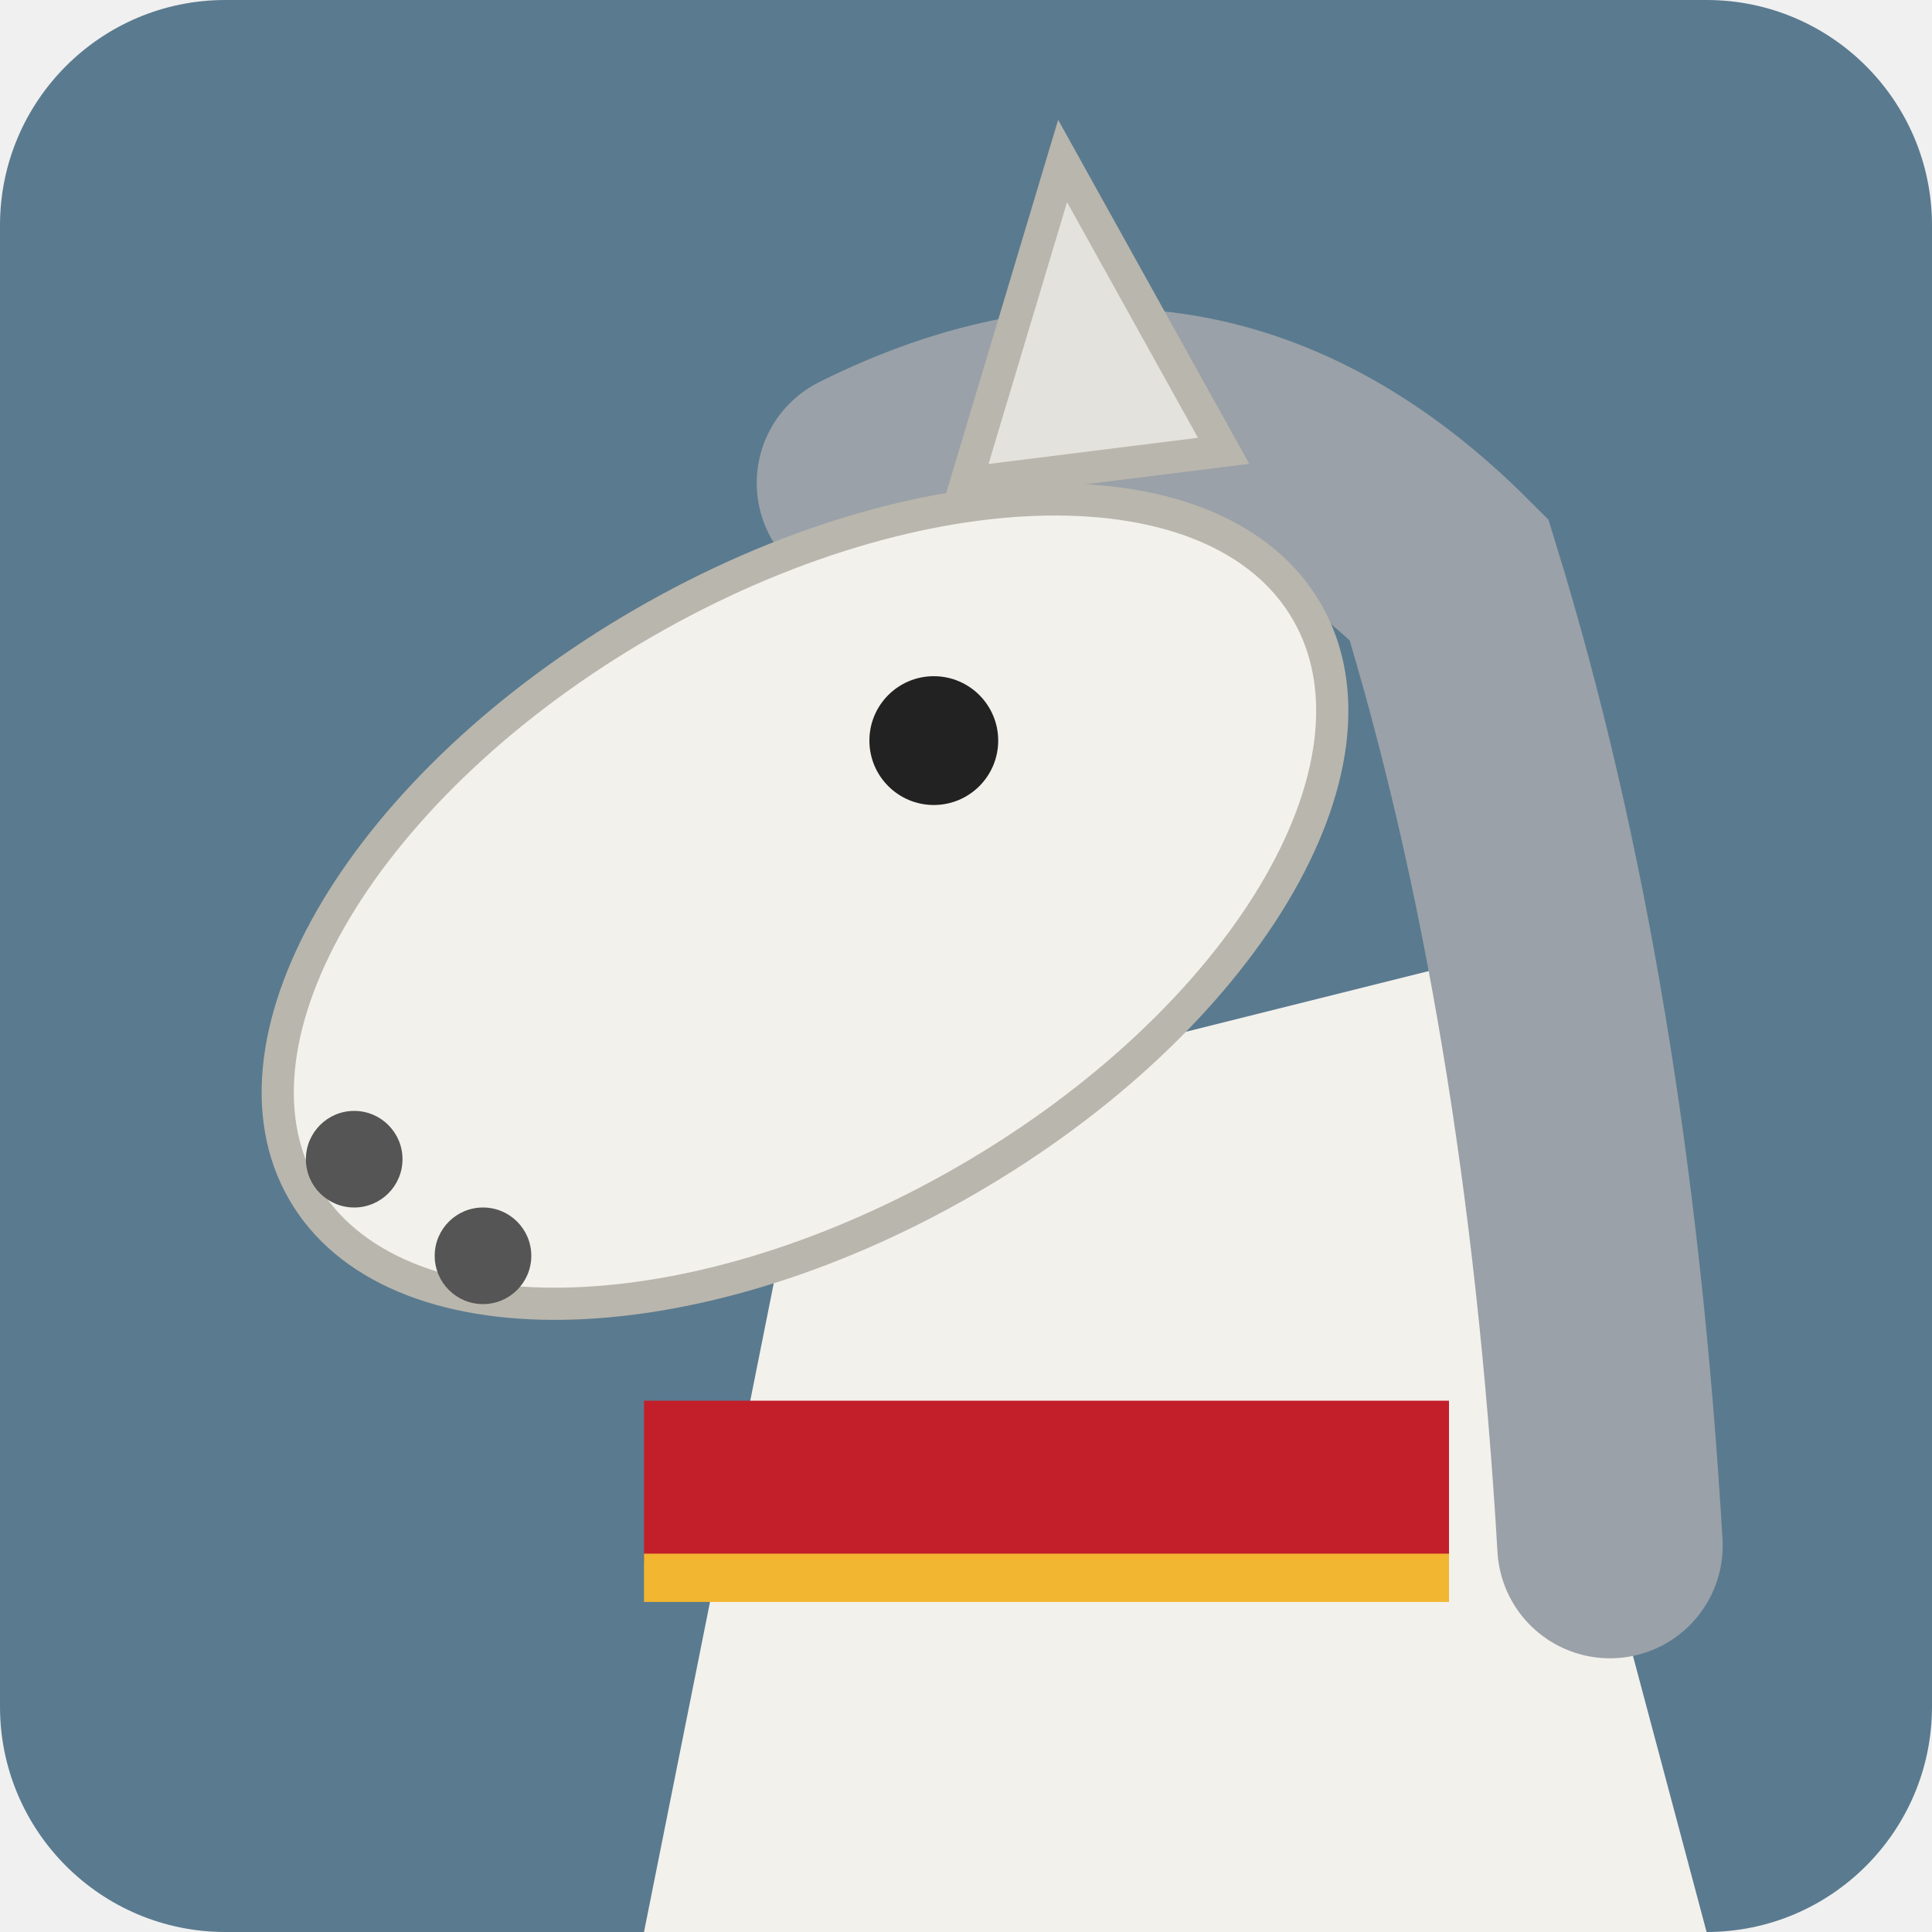
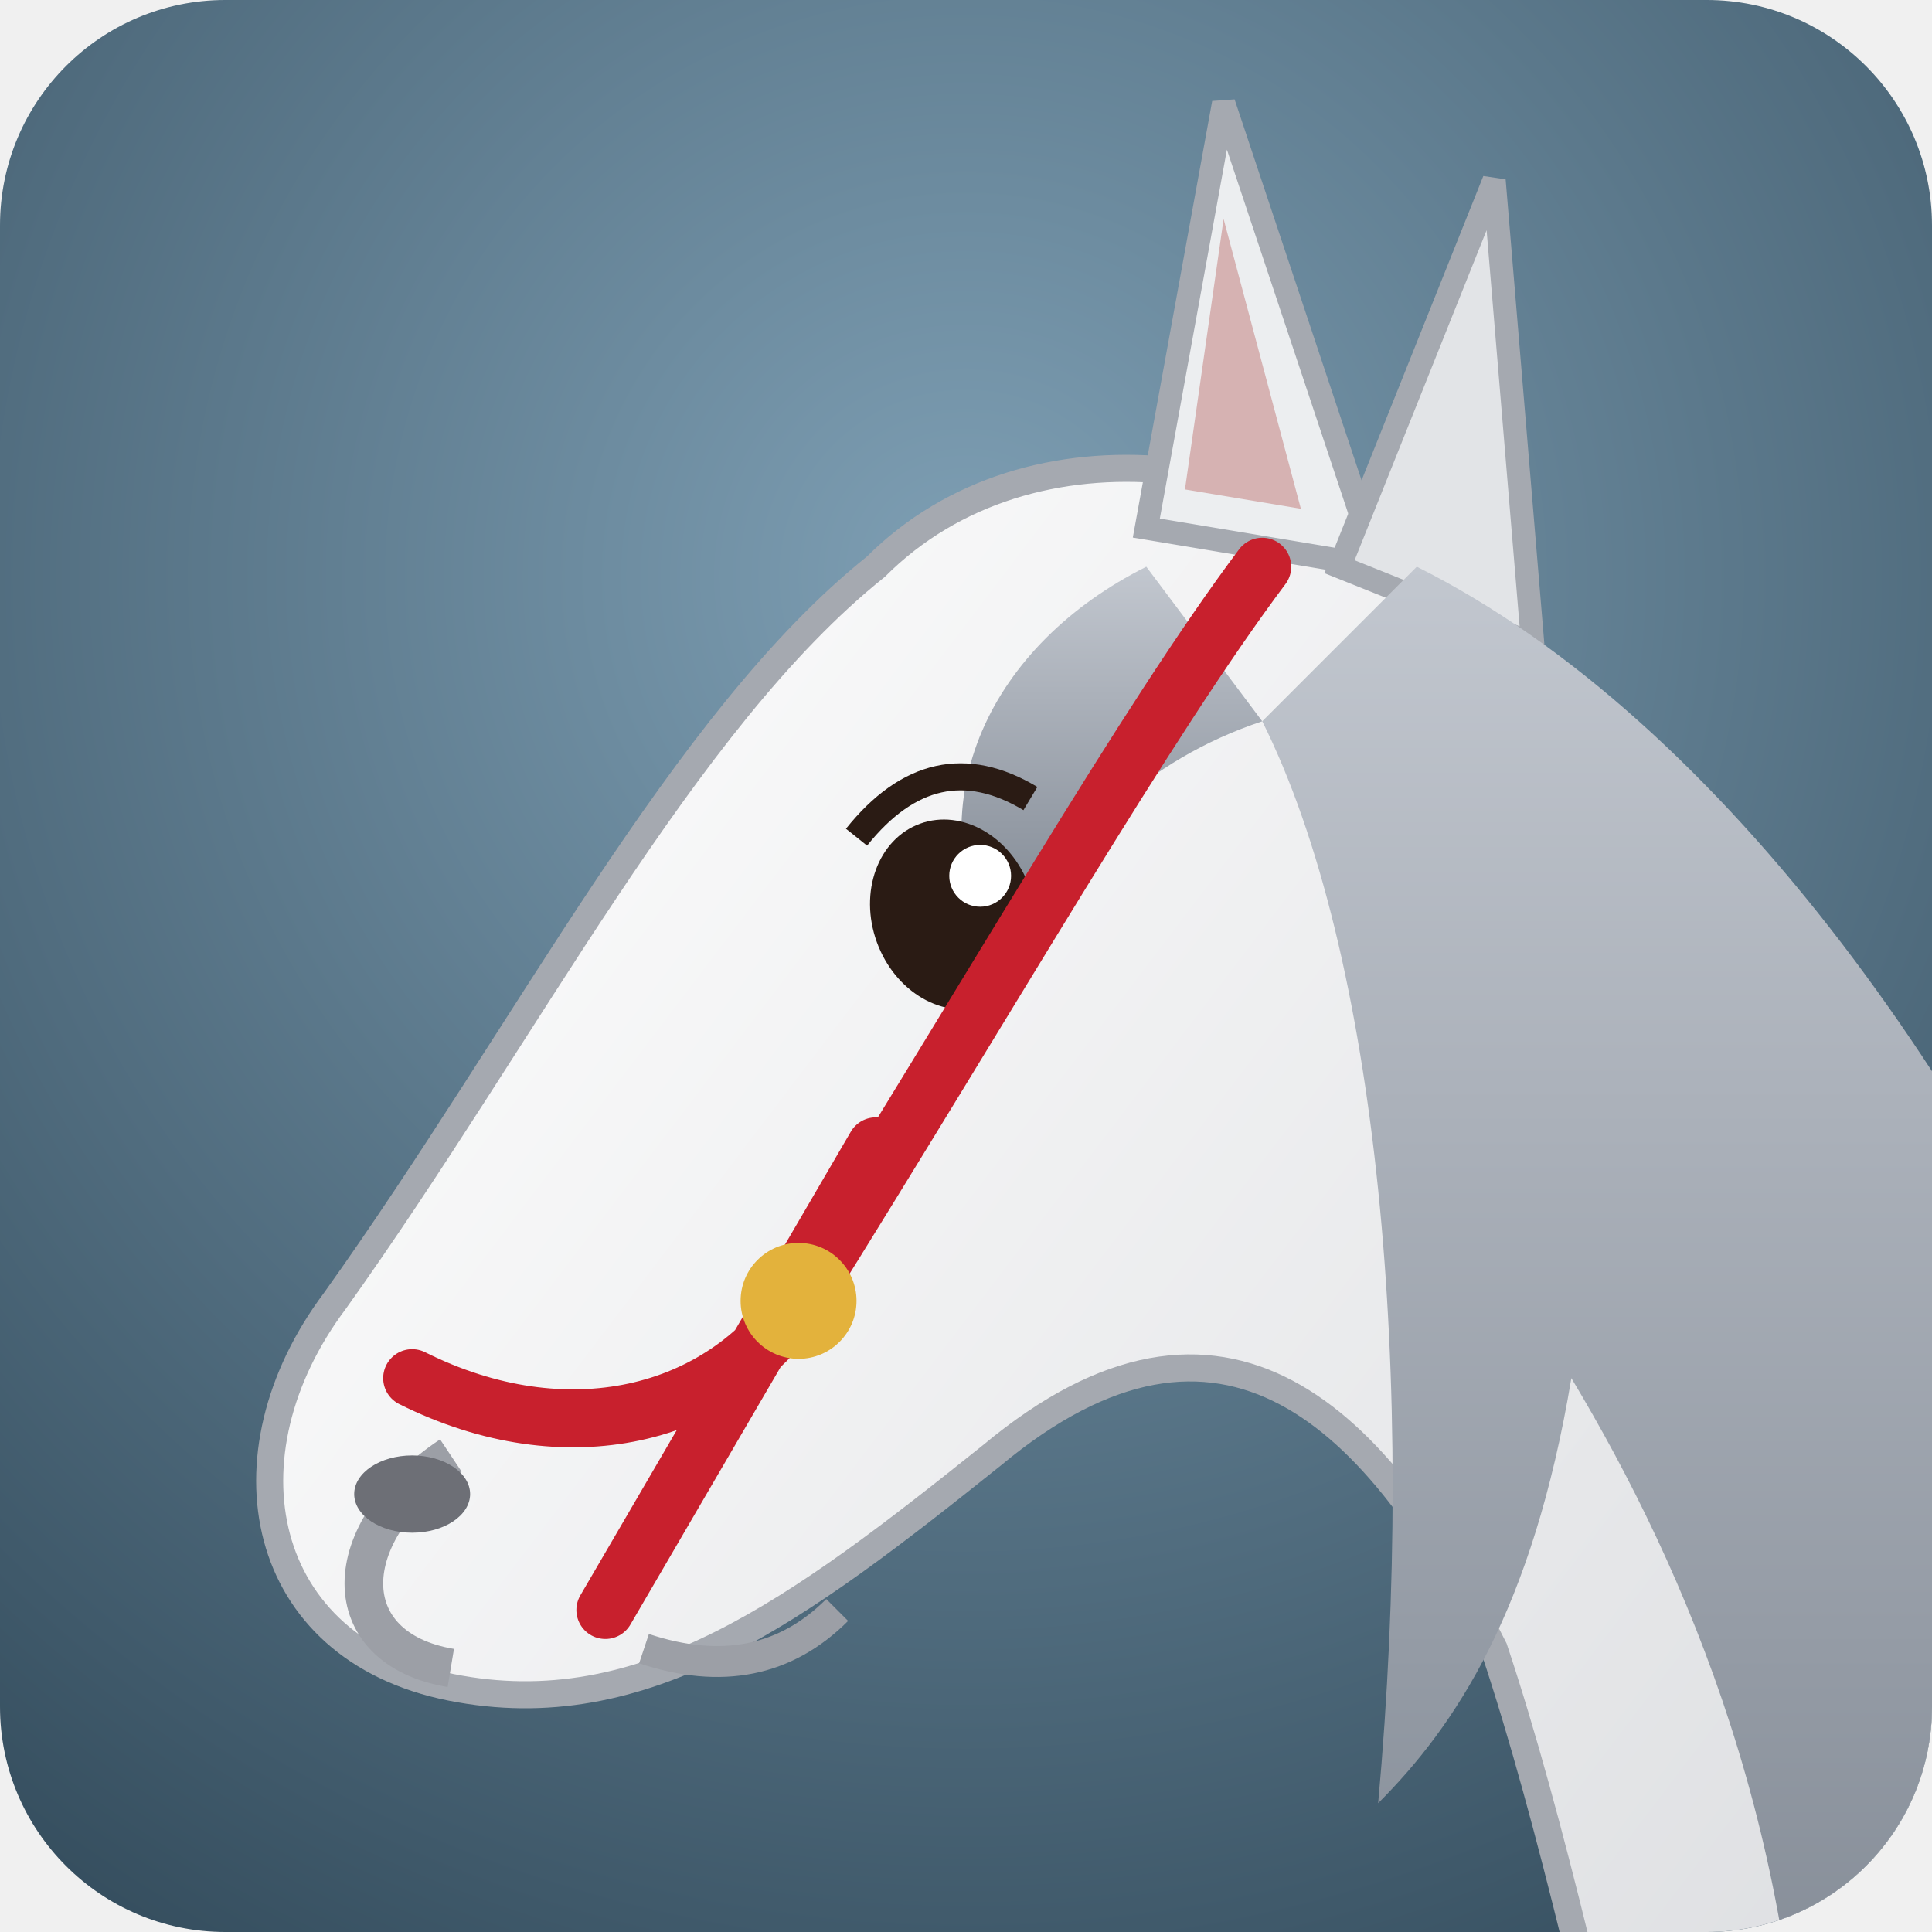
<svg xmlns="http://www.w3.org/2000/svg" viewBox="0 0 120 120">
-   <rect width="120" height="120" rx="14" fill="#5a7a8f" />
-   <path d="M40 120 L50 70 L90 60 L106 120Z" fill="#f3f1ec" />
-   <path d="M54 30 q20 -10 36 6 q8 26 10 60" stroke="#9aa1a8" stroke-width="14" fill="none" stroke-linecap="round" />
-   <ellipse cx="50" cy="56" rx="36" ry="20" fill="#f3f1ec" stroke="#b9b6ad" stroke-width="2" transform="rotate(-30 50 56)" />
-   <path d="M60 30 l6 -20 l10 18z" fill="#e4e2dc" stroke="#b9b6ad" stroke-width="2" />
-   <circle cx="58" cy="46" r="4" fill="#222" />
-   <circle cx="22" cy="72" r="3" fill="#555" />
-   <circle cx="30" cy="78" r="3" fill="#555" />
-   <path d="M40 92 h50" stroke="#c21f2b" stroke-width="10" />
-   <path d="M40 98 h50" stroke="#f2b631" stroke-width="3" />
+   <defs>
+     <clipPath id="clip">
+       <rect width="120" height="120" rx="14" />
+     </clipPath>
+     <radialGradient id="bg" cx="0.5" cy="0.3" r="0.9">
+       <stop offset="0" stop-color="#7e9fb4" />
+       <stop offset="1" stop-color="#2e4656" />
+     </radialGradient>
+   </defs>
+   <g clip-path="url(#clip)">
+     <rect width="120" height="120" fill="url(#bg)" />
+     <g transform="translate(196 292) scale(1.2)">
+       <defs>
+         <linearGradient id="pPCoat" x1="0" y1="0" x2="1" y2="1">
+           <stop offset="0" stop-color="#ffffff" />
+           <stop offset="1" stop-color="#cfd1d5" />
+         </linearGradient>
+         <linearGradient id="pPMane" x1="0" y1="0" x2="0" y2="1">
+           <stop offset="0" stop-color="#c2c7cf" />
+           <stop offset="1" stop-color="#7d8590" />
+         </linearGradient>
+       </defs>
+       <path d="M-46 -146 C-56 -170 -70 -196 -88 -212 C-96 -220 -110 -222 -118 -214 C-128 -206 -136 -190 -146 -176 C-152 -168 -150 -158 -140 -156 C-130 -154 -122 -160 -112 -168 C-100 -178 -92 -170 -86 -158 C-80 -140 -76 -112 -66 -84 C-56 -100 -44 -120 -46 -146Z" fill="url(#pPCoat)" stroke="#a5a9b0" stroke-width="1.4" />
+       <path d="M-140 -168 C-146 -164 -146 -158 -140 -157" stroke="#9c9fa6" stroke-width="2" fill="none" />
+       <ellipse cx="-142" cy="-166" rx="3" ry="2" fill="#6d6f76" />
+       <path d="M-130 -158 q6 2 10 -2" stroke="#9c9fa6" stroke-width="1.6" fill="none" />
+       <path d="M-104 -216 L-100 -238 L-92 -214Z" fill="#eceef0" stroke="#a5a9b0" stroke-width="1.2" />
+       <path d="M-102 -218 L-100 -232 L-96 -217Z" fill="#d6b2b2" />
+       <path d="M-94 -214 L-86 -234 L-84 -210Z" fill="#e2e4e7" stroke="#a5a9b0" stroke-width="1.2" />
+       <path d="M-90 -214 C-74 -206 -60 -186 -52 -166 C-46 -150 -40 -140 -34 -132 C-46 -132 -54 -140 -58 -150 C-62 -140 -66 -132 -70 -130 C-70 -148 -76 -162 -82 -172 C-84 -160 -88 -154 -92 -150 C-90 -172 -92 -194 -98 -206Z" fill="url(#pPMane)" />
+       <path d="M-104 -214 C-112 -210 -116 -202 -112 -194 C-108 -200 -104 -204 -98 -206Z" fill="url(#pPMane)" />
+       <ellipse cx="-114" cy="-196" rx="4.2" ry="5" fill="#2a1b14" transform="rotate(-20 -114 -196)" />
+       <circle cx="-112.6" cy="-198" r="1.6" fill="#fff" />
+       <path d="M-119 -200 q4 -5 9 -2" stroke="#2a1b14" stroke-width="1.4" fill="none" />
+       <path d="M-142 -172 C-134 -168 -126 -170 -122 -176 M-122 -176 C-112 -192 -104 -206 -98 -214 M-118 -184 L-132 -160" stroke="#c8202d" stroke-width="3" fill="none" stroke-linecap="round" />
+       <circle cx="-122" cy="-176" r="3" fill="#e3b23c" />
+     </g>
+   </g>
</svg>
